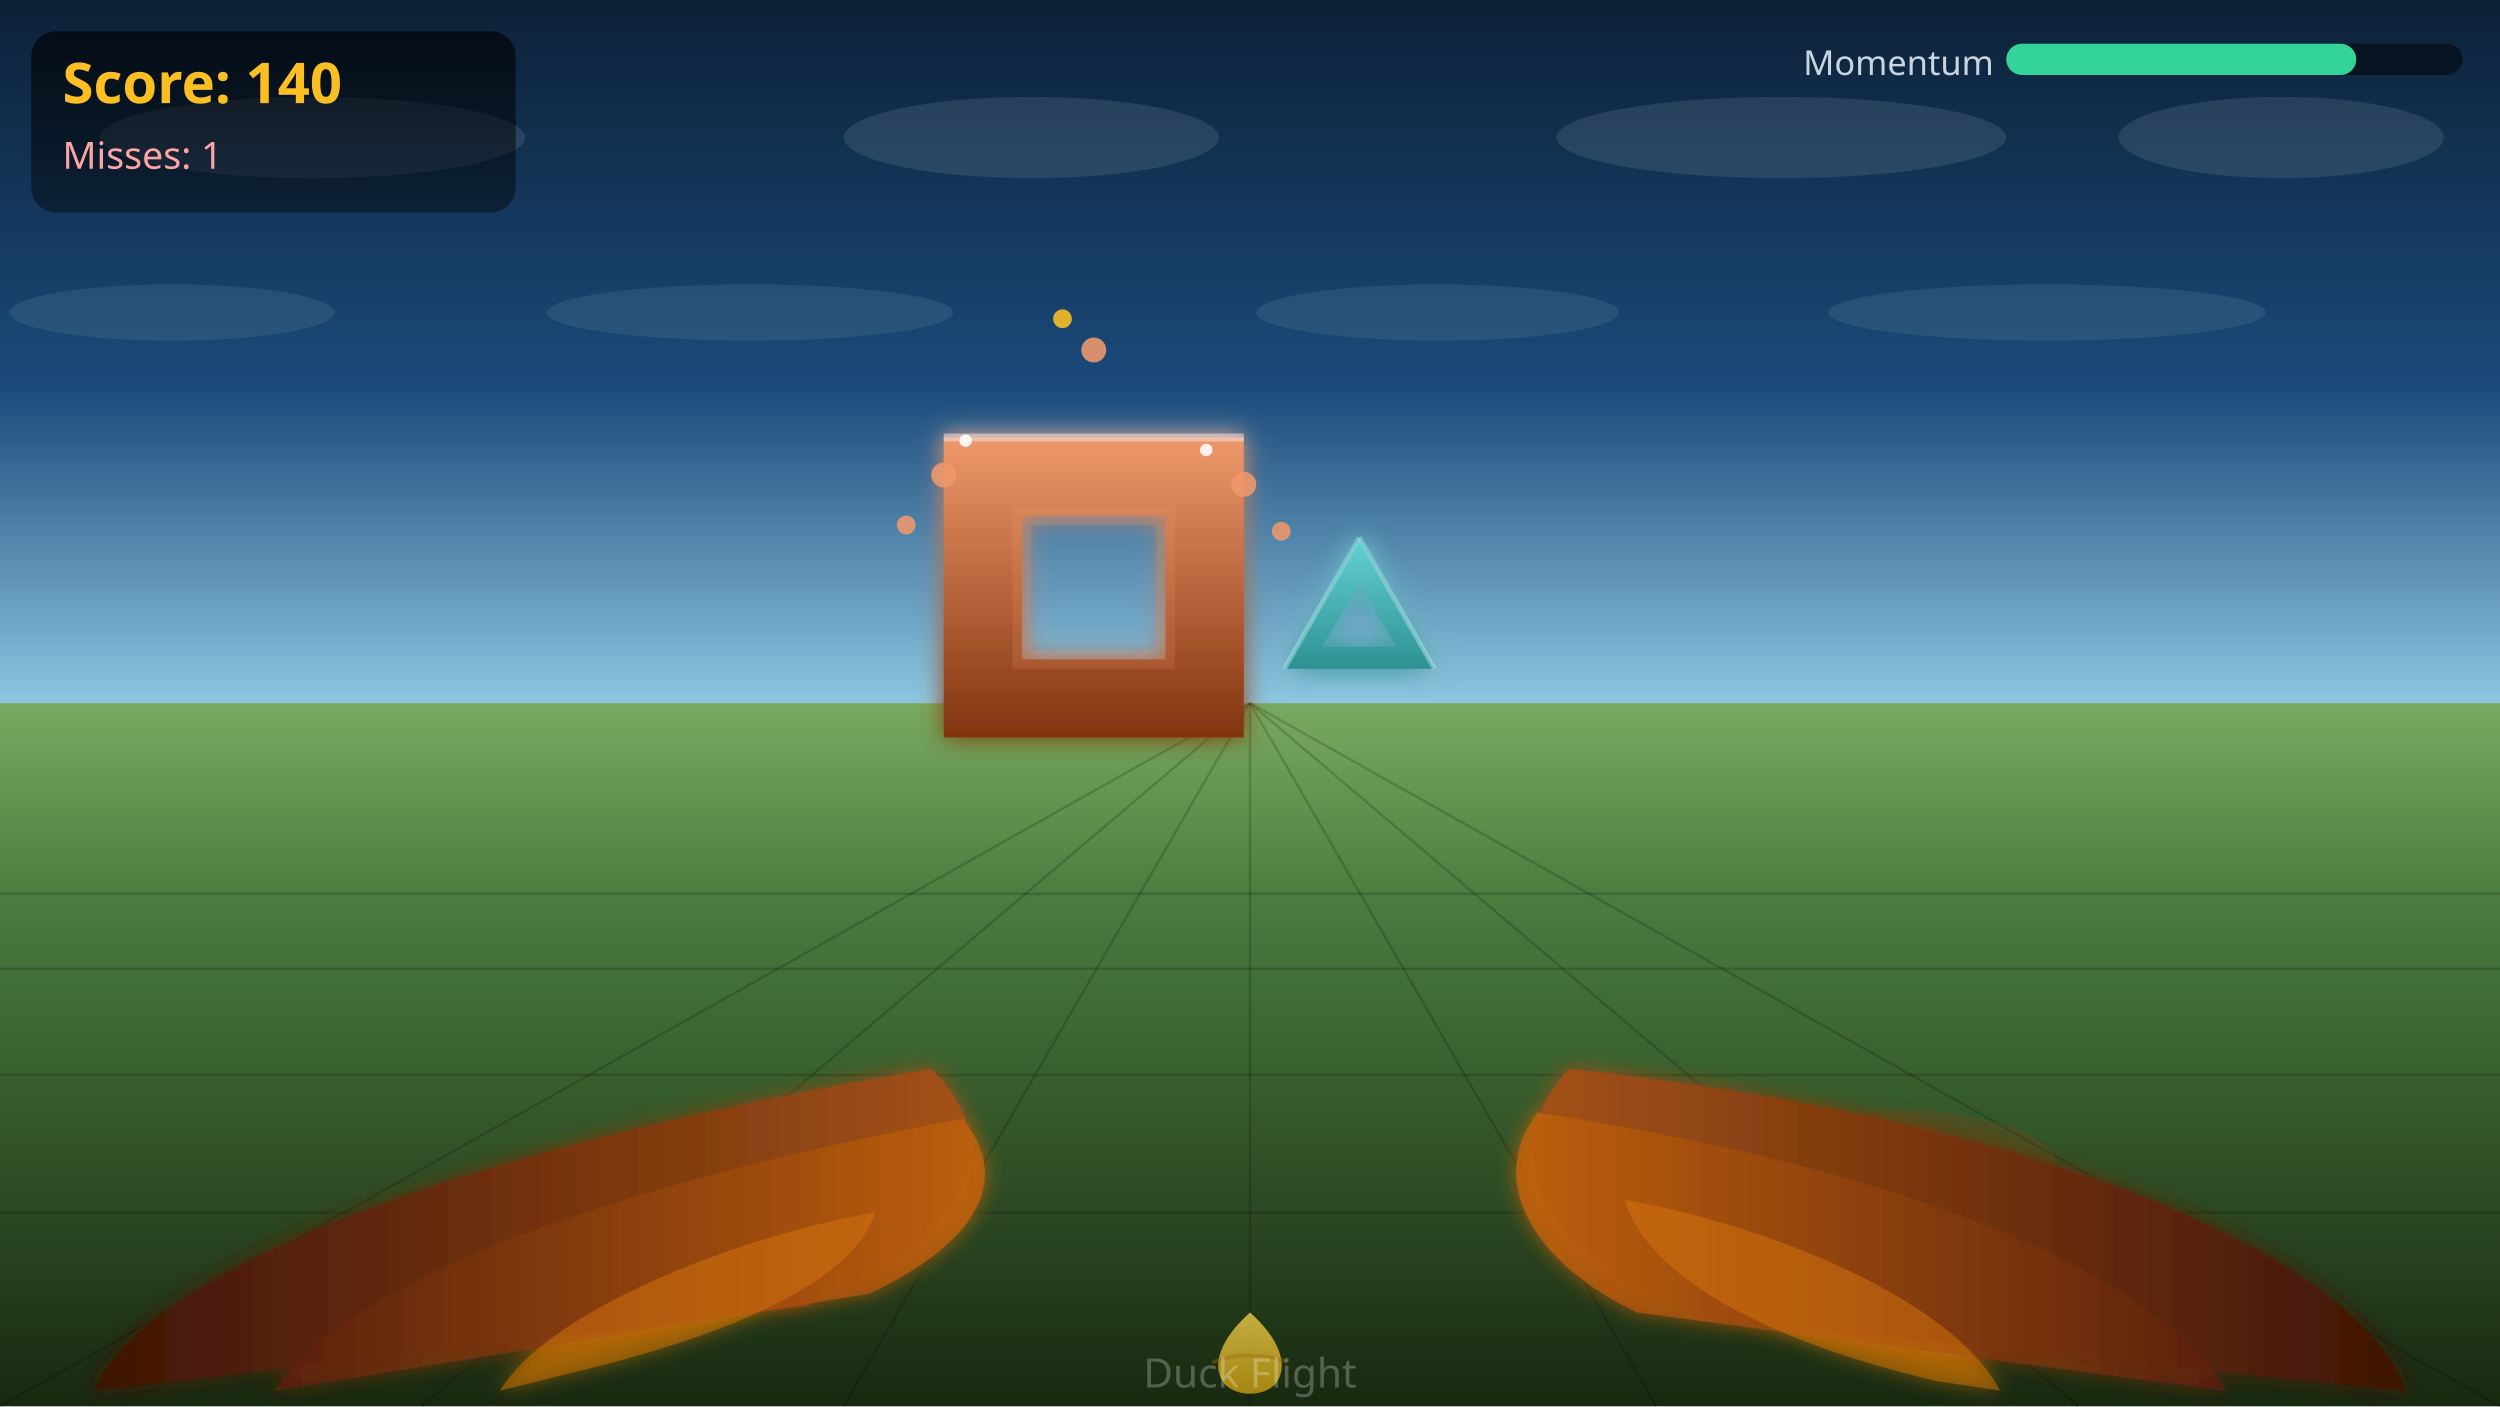
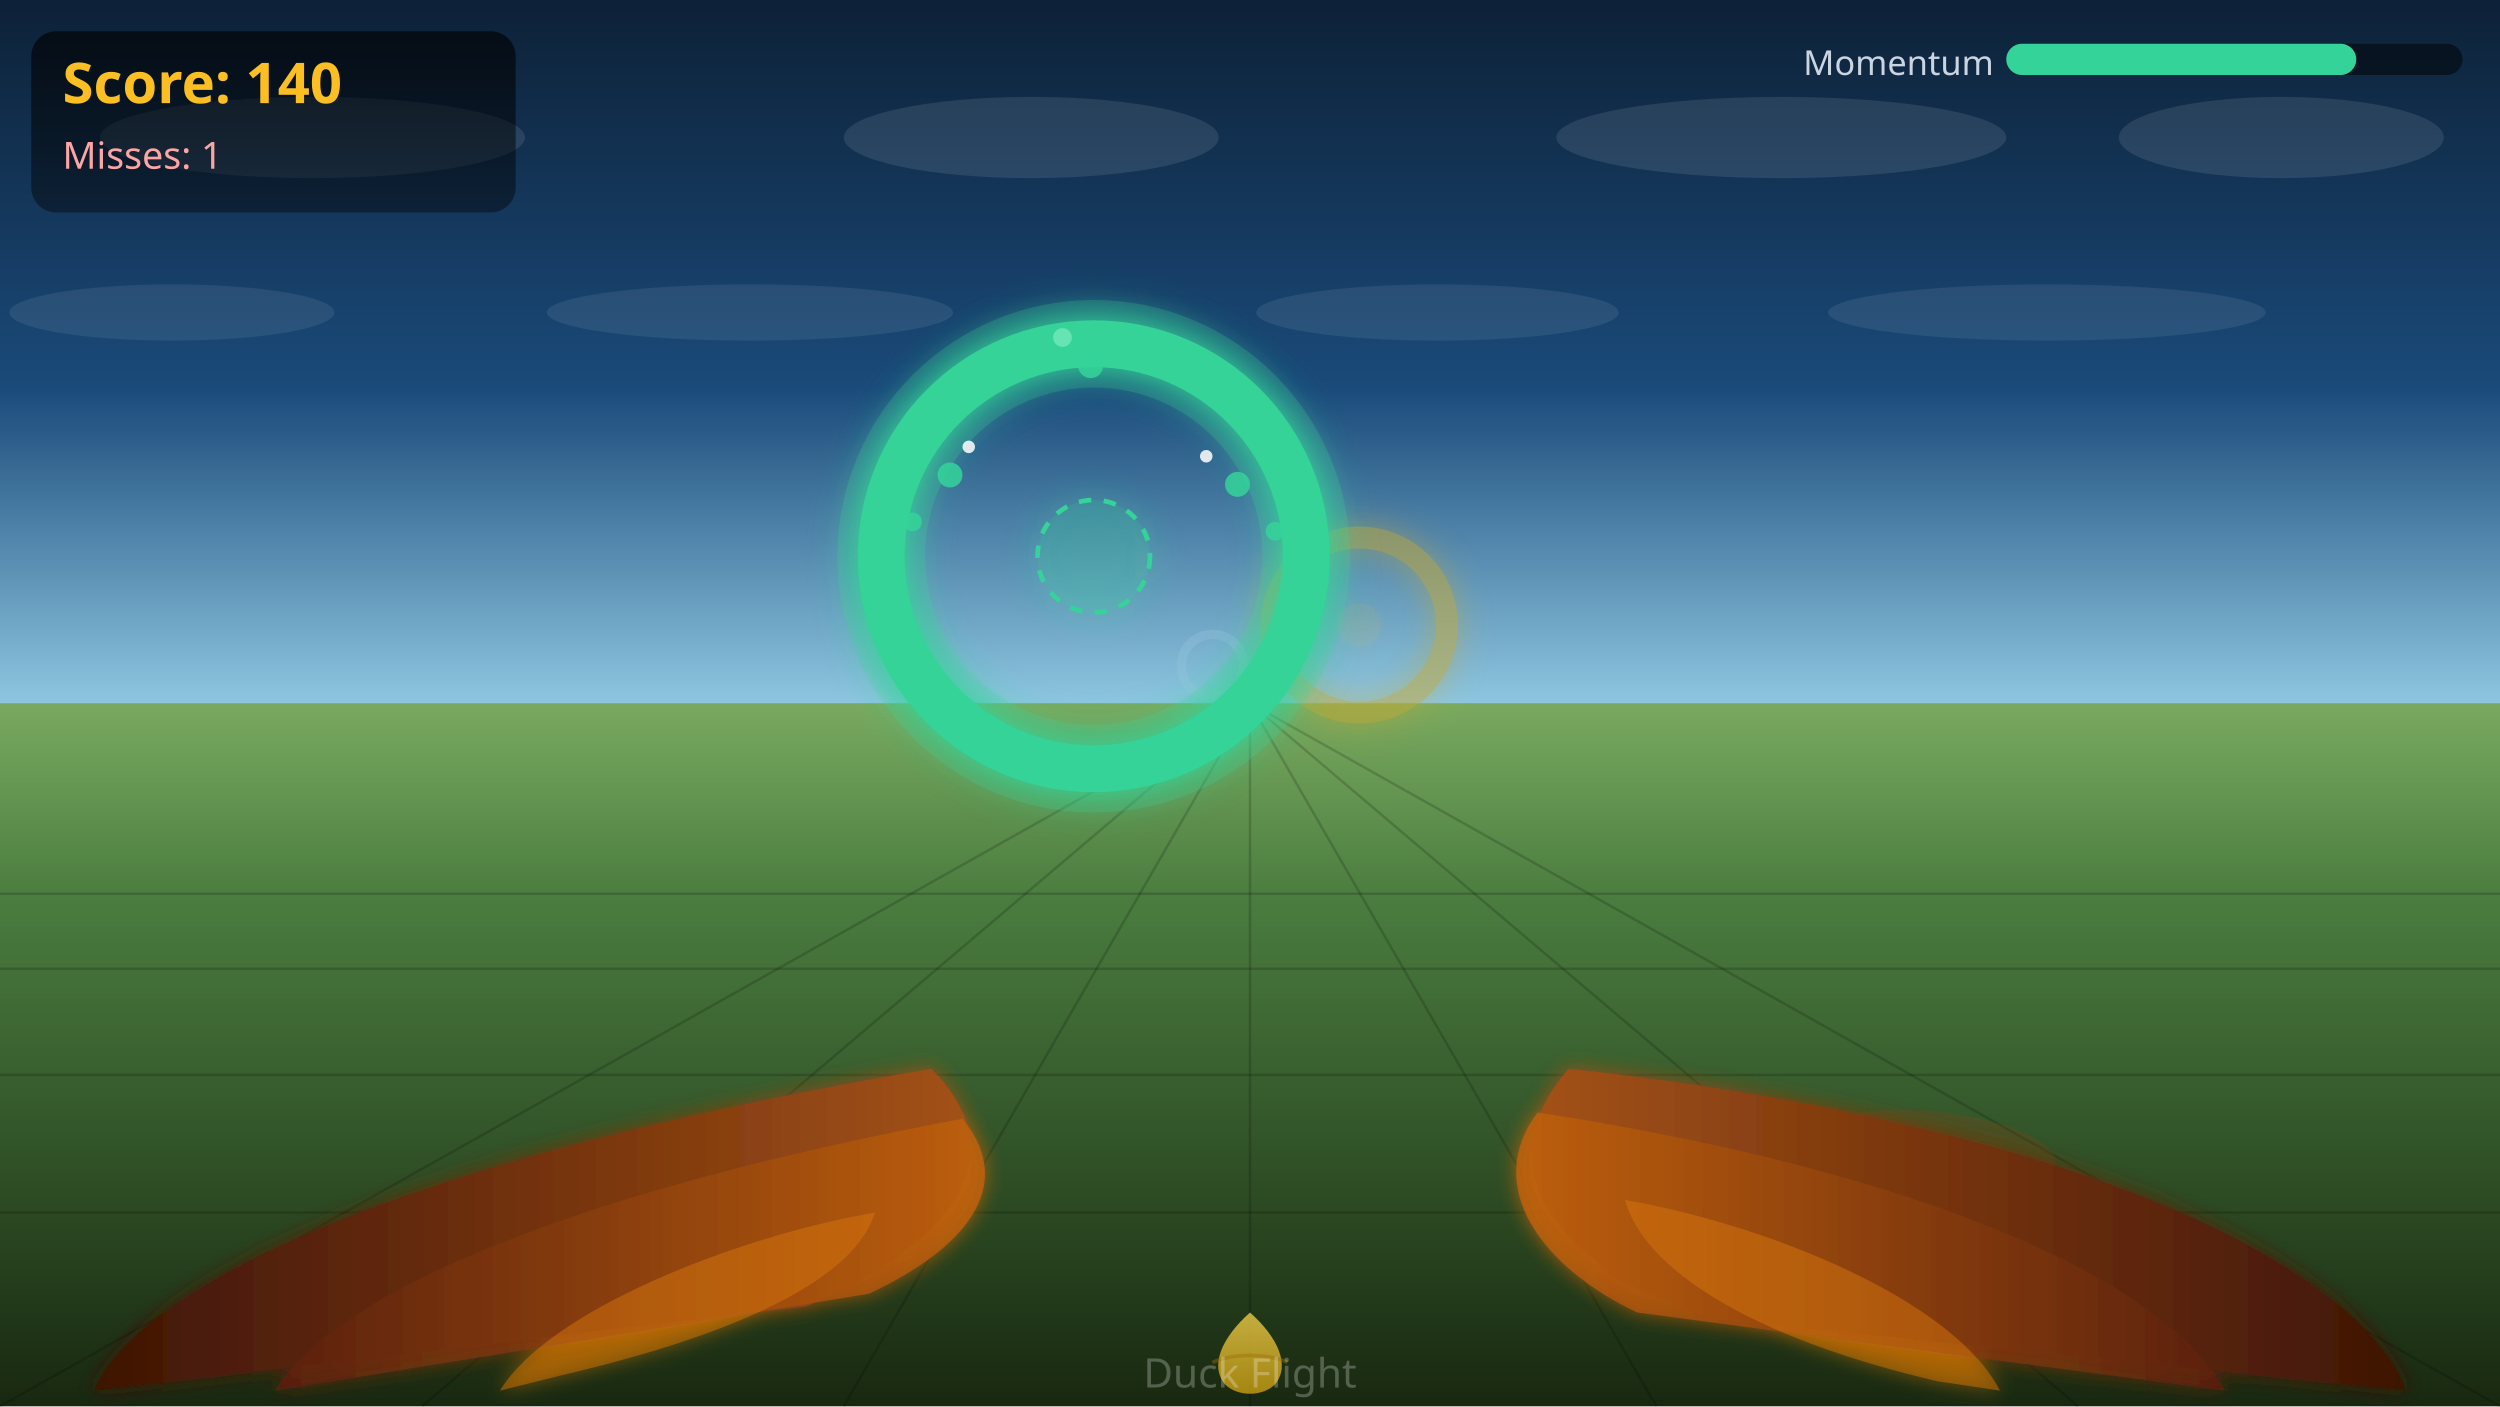
<svg xmlns="http://www.w3.org/2000/svg" viewBox="0 0 800 450">
  <defs>
    <linearGradient id="sky" x1="0" y1="0" x2="0" y2="1">
      <stop offset="0%" stop-color="#0d2137" />
      <stop offset="55%" stop-color="#1a4a7a" />
      <stop offset="100%" stop-color="#8ec6e0" />
    </linearGradient>
    <linearGradient id="ground" x1="0" y1="0" x2="0" y2="1">
      <stop offset="0%" stop-color="#7aaa60" />
      <stop offset="28%" stop-color="#4a7c3f" />
      <stop offset="100%" stop-color="#182810" />
-     </linearGradient>
-     <linearGradient id="sqGrad" gradientUnits="userSpaceOnUse" x1="350" y1="140" x2="350" y2="236">
-       <stop offset="0%" stop-color="#ef986c" />
-       <stop offset="100%" stop-color="#81340e" />
-     </linearGradient>
-     <linearGradient id="triGrad" gradientUnits="userSpaceOnUse" x1="435" y1="172" x2="435" y2="214">
-       <stop offset="0%" stop-color="#6cefe4" />
-       <stop offset="100%" stop-color="#0e8177" />
    </linearGradient>
    <linearGradient id="lwPri" x1="0" y1="0" x2="1" y2="0">
      <stop offset="0%" stop-color="#3d1505" />
      <stop offset="55%" stop-color="#78350f" />
      <stop offset="100%" stop-color="#a35215" />
    </linearGradient>
    <linearGradient id="lwSec" x1="0" y1="0" x2="1" y2="0">
      <stop offset="0%" stop-color="#5c2108" />
      <stop offset="100%" stop-color="#c2620a" />
    </linearGradient>
    <linearGradient id="rwPri" x1="1" y1="0" x2="0" y2="0">
      <stop offset="0%" stop-color="#3d1505" />
      <stop offset="55%" stop-color="#78350f" />
      <stop offset="100%" stop-color="#a35215" />
    </linearGradient>
    <linearGradient id="rwSec" x1="1" y1="0" x2="0" y2="0">
      <stop offset="0%" stop-color="#5c2108" />
      <stop offset="100%" stop-color="#c2620a" />
    </linearGradient>
    <linearGradient id="beak" x1="0" y1="0" x2="0" y2="1">
      <stop offset="0%" stop-color="#e8c84a" />
      <stop offset="100%" stop-color="#c49a10" />
    </linearGradient>
-     <filter id="sglow" x="-50%" y="-50%" width="200%" height="200%">
-       <feGaussianBlur stdDeviation="4" result="blur" />
+     <filter id="glow" x="-50%" y="-50%" width="200%" height="200%">
+       <feGaussianBlur stdDeviation="5" result="blur" />
      <feMerge>
        <feMergeNode in="blur" />
        <feMergeNode in="SourceGraphic" />
      </feMerge>
    </filter>
    <filter id="wglow" x="-20%" y="-20%" width="140%" height="140%">
      <feGaussianBlur stdDeviation="3" result="blur" />
      <feMerge>
        <feMergeNode in="blur" />
        <feMergeNode in="SourceGraphic" />
      </feMerge>
    </filter>
    <linearGradient id="hudpanel" x1="0" y1="0" x2="0" y2="1">
      <stop offset="0%" stop-color="rgba(0,0,0,0.65)" />
      <stop offset="100%" stop-color="rgba(0,0,0,0.4)" />
    </linearGradient>
  </defs>
  <rect x="0" y="0" width="800" height="225" fill="url(#sky)" />
  <g opacity="0.10" fill="white">
    <ellipse cx="100" cy="44" rx="68" ry="13" />
    <ellipse cx="330" cy="44" rx="60" ry="13" />
    <ellipse cx="570" cy="44" rx="72" ry="13" />
    <ellipse cx="730" cy="44" rx="52" ry="13" />
  </g>
  <g opacity="0.08" fill="white">
    <ellipse cx="55" cy="100" rx="52" ry="9" />
    <ellipse cx="240" cy="100" rx="65" ry="9" />
    <ellipse cx="460" cy="100" rx="58" ry="9" />
    <ellipse cx="655" cy="100" rx="70" ry="9" />
  </g>
  <line x1="0" y1="225" x2="800" y2="225" stroke="#8ec6e0" stroke-width="1" opacity="0.45" />
  <rect x="0" y="225" width="800" height="225" fill="url(#ground)" />
  <g stroke="rgba(0,0,0,0.17)" stroke-width="0.8">
    <line x1="0" y1="286" x2="800" y2="286" />
    <line x1="0" y1="310" x2="800" y2="310" />
    <line x1="0" y1="344" x2="800" y2="344" />
    <line x1="0" y1="388" x2="800" y2="388" />
    <line x1="0" y1="450" x2="400" y2="225" />
    <line x1="135" y1="450" x2="400" y2="225" />
    <line x1="270" y1="450" x2="400" y2="225" />
    <line x1="400" y1="450" x2="400" y2="225" />
    <line x1="530" y1="450" x2="400" y2="225" />
    <line x1="665" y1="450" x2="400" y2="225" />
    <line x1="800" y1="450" x2="400" y2="225" />
  </g>
-   <circle cx="388" cy="217" r="10" fill="none" stroke="#9cc8dd" stroke-width="3" opacity="0.28" />
-   <g filter="url(#sglow)" opacity="0.72">
-     <path d="M 435,172 L 459,214 L 411,214 Z M 435,187 L 447,207 L 423,207 Z" fill="url(#triGrad)" fill-rule="evenodd" />
-     <line x1="435" y1="172" x2="459" y2="214" stroke="#adf0ea" stroke-width="1.5" opacity="0.55" stroke-dasharray="0 0" style="clip-path: inset(0 0 107px 0)" />
-     <line x1="435" y1="172" x2="411" y2="214" stroke="#adf0ea" stroke-width="1.5" opacity="0.55" />
+   <circle cx="388" cy="213" r="10" fill="none" stroke="#9cc8dd" stroke-width="3" opacity="0.28" />
+   <g filter="url(#glow)" opacity="0.52">
+     <circle cx="435" cy="200" r="28" fill="none" stroke="#c8a830" stroke-width="7" />
+     <circle cx="435" cy="200" r="7" fill="rgba(251,191,36,0.12)" />
  </g>
-   <g filter="url(#sglow)">
-     <path d="M 398,140 L 398,236 L 302,236 L 302,140 Z M 373,165 L 373,211 L 327,211 L 327,165 Z" fill="url(#sqGrad)" fill-rule="evenodd" />
-     <line x1="302" y1="140" x2="398" y2="140" stroke="#f1dbd0" stroke-width="2.5" opacity="0.60" />
-     <rect x="327" y="165" width="46" height="46" fill="none" stroke="rgba(239,152,108,0.18)" stroke-width="6" />
+   <g filter="url(#glow)">
+     <circle cx="350" cy="178" r="68" fill="none" stroke="#34d399" stroke-width="15" />
+     <circle cx="350" cy="178" r="68" fill="none" stroke="rgba(52,211,153,0.22)" stroke-width="28" />
+     <circle cx="350" cy="178" r="18" fill="rgba(52,211,153,0.14)" stroke="#34d399" stroke-width="1.5" stroke-dasharray="4 4" />
  </g>
-   <g opacity="0.88">
-     <circle cx="302" cy="152" r="4" fill="#ef986c" />
-     <circle cx="290" cy="168" r="3" fill="#ef986c" />
-     <circle cx="309" cy="141" r="2" fill="#fff" />
-     <circle cx="398" cy="155" r="4" fill="#ef986c" />
-     <circle cx="410" cy="170" r="3" fill="#ef986c" />
-     <circle cx="386" cy="144" r="2" fill="#fff" />
-     <circle cx="350" cy="112" r="4" fill="#ef986c" />
-     <circle cx="340" cy="102" r="3" fill="#fbbf24" />
+   <g opacity="0.85">
+     <circle cx="304" cy="152" r="4" fill="#34d399" />
+     <circle cx="292" cy="167" r="3" fill="#34d399" />
+     <circle cx="310" cy="143" r="2" fill="#fff" />
+     <circle cx="396" cy="155" r="4" fill="#34d399" />
+     <circle cx="408" cy="170" r="3" fill="#34d399" />
+     <circle cx="386" cy="146" r="2" fill="#fff" />
+     <circle cx="349" cy="117" r="4" fill="#34d399" />
+     <circle cx="340" cy="108" r="3" fill="#6ee7b7" />
  </g>
  <ellipse cx="622" cy="367" rx="36" ry="11" fill="#92400e" opacity="0.22" transform="rotate(8, 622, 367)" />
  <g filter="url(#wglow)">
    <path d="M 30 445  C 48 406 145 368 298 342  C 328 372 300 400 258 418  Z" fill="url(#lwPri)" />
    <path d="M 88 445  C 108 412 190 380 308 358  C 326 380 308 400 278 414  Z" fill="url(#lwSec)" opacity="0.82" />
    <path d="M 160 445  C 175 420 234 396 280 388  C 274 408 240 426 180 440  Z" fill="#d97706" opacity="0.48" />
  </g>
  <g filter="url(#wglow)">
    <path d="M 770 445  C 752 400 650 358 502 342  C 472 376 504 408 548 422  Z" fill="url(#rwPri)" />
    <path d="M 712 445  C 692 408 610 374 492 356  C 474 380 494 406 524 420  Z" fill="url(#rwSec)" opacity="0.82" />
    <path d="M 640 445  C 625 416 566 392 520 384  C 526 406 560 428 620 442  Z" fill="#d97706" opacity="0.48" />
  </g>
  <path d="M 400 420  C 391 428 387 437 392 443  C 396 447 404 447 408 443  C 413 437 409 428 400 420  Z" fill="url(#beak)" opacity="0.82" />
  <path d="M 388 436  C 394 433 406 433 412 436" fill="none" stroke="#9a6e06" stroke-width="1.2" opacity="0.42" />
  <rect x="10" y="10" width="155" height="58" rx="8" fill="url(#hudpanel)" />
  <text x="20" y="33" font-family="system-ui,sans-serif" font-weight="700" font-size="18" fill="#fbbf24">Score: 140</text>
  <text x="20" y="54" font-family="system-ui,sans-serif" font-size="12" fill="#fca5a5">Misses: 1</text>
  <text x="638" y="24" font-family="system-ui,sans-serif" font-size="11" fill="#cbd5e1" text-anchor="end">Momentum</text>
  <rect x="642" y="14" width="146" height="10" rx="5" fill="rgba(0,0,0,0.5)" />
  <rect x="642" y="14" width="112" height="10" rx="5" fill="#34d399" />
  <text x="400" y="444" font-family="system-ui,sans-serif" font-size="13" fill="rgba(255,255,255,0.25)" text-anchor="middle">Duck Flight</text>
</svg>
